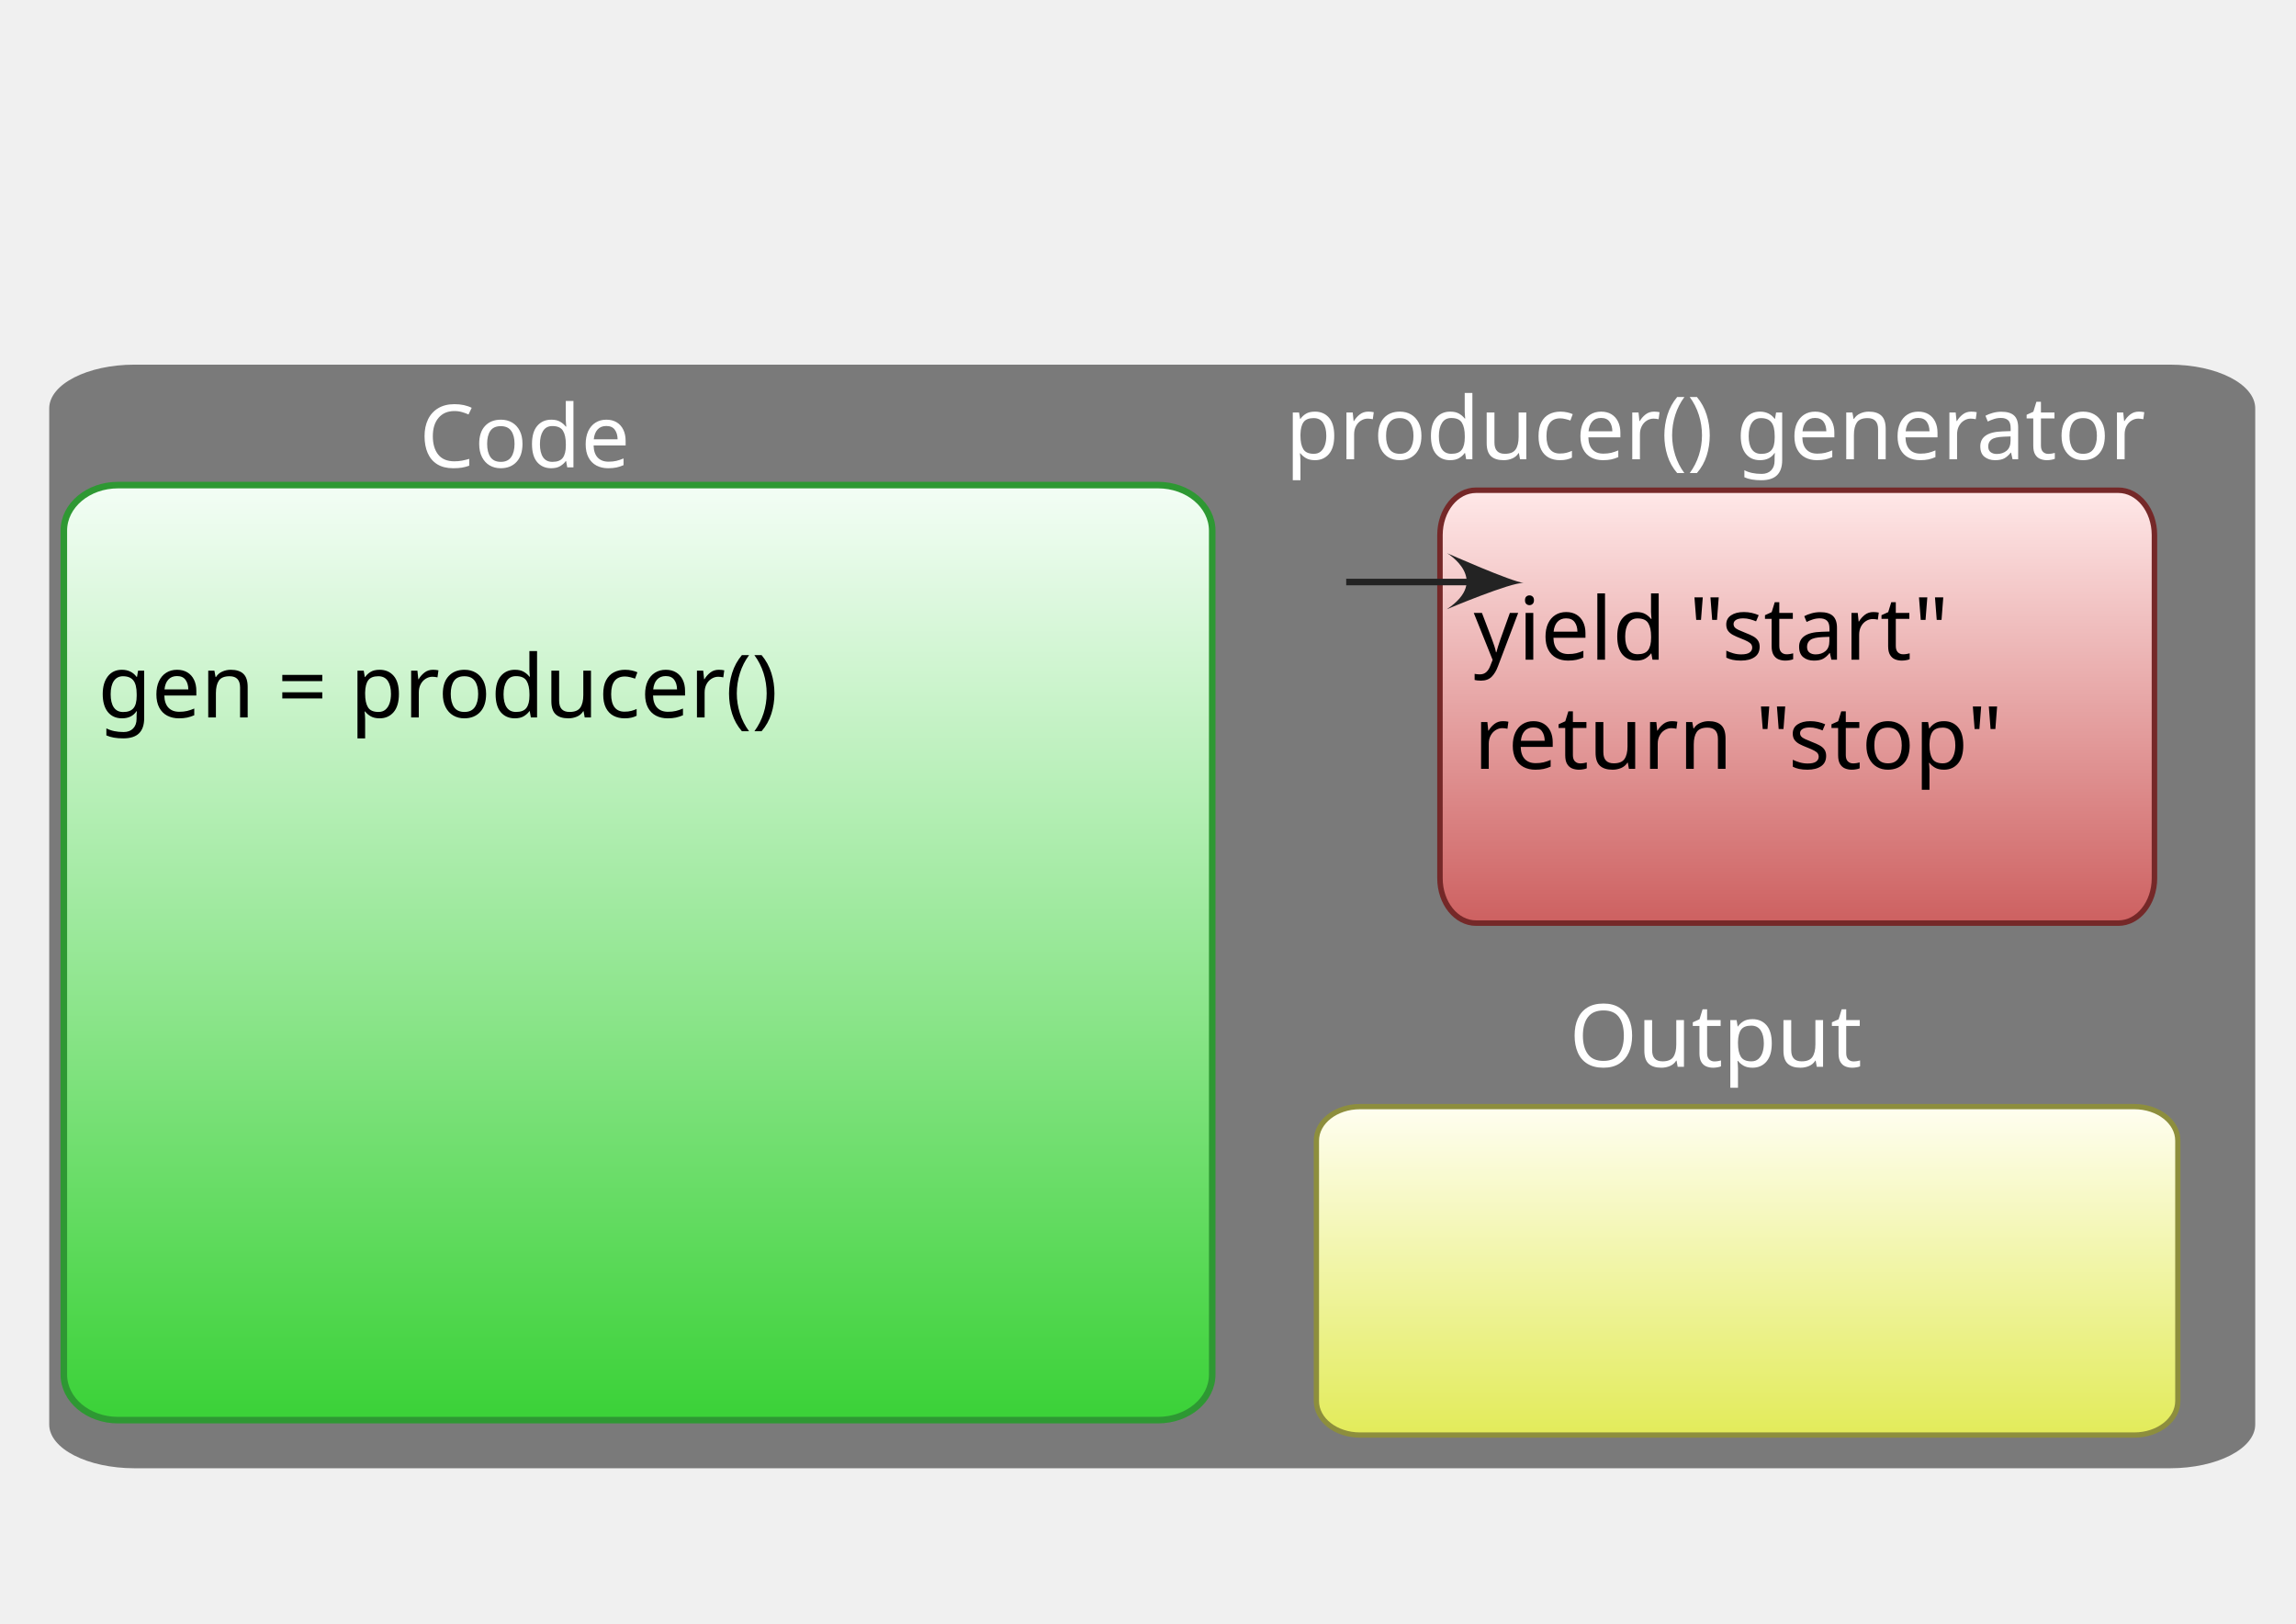
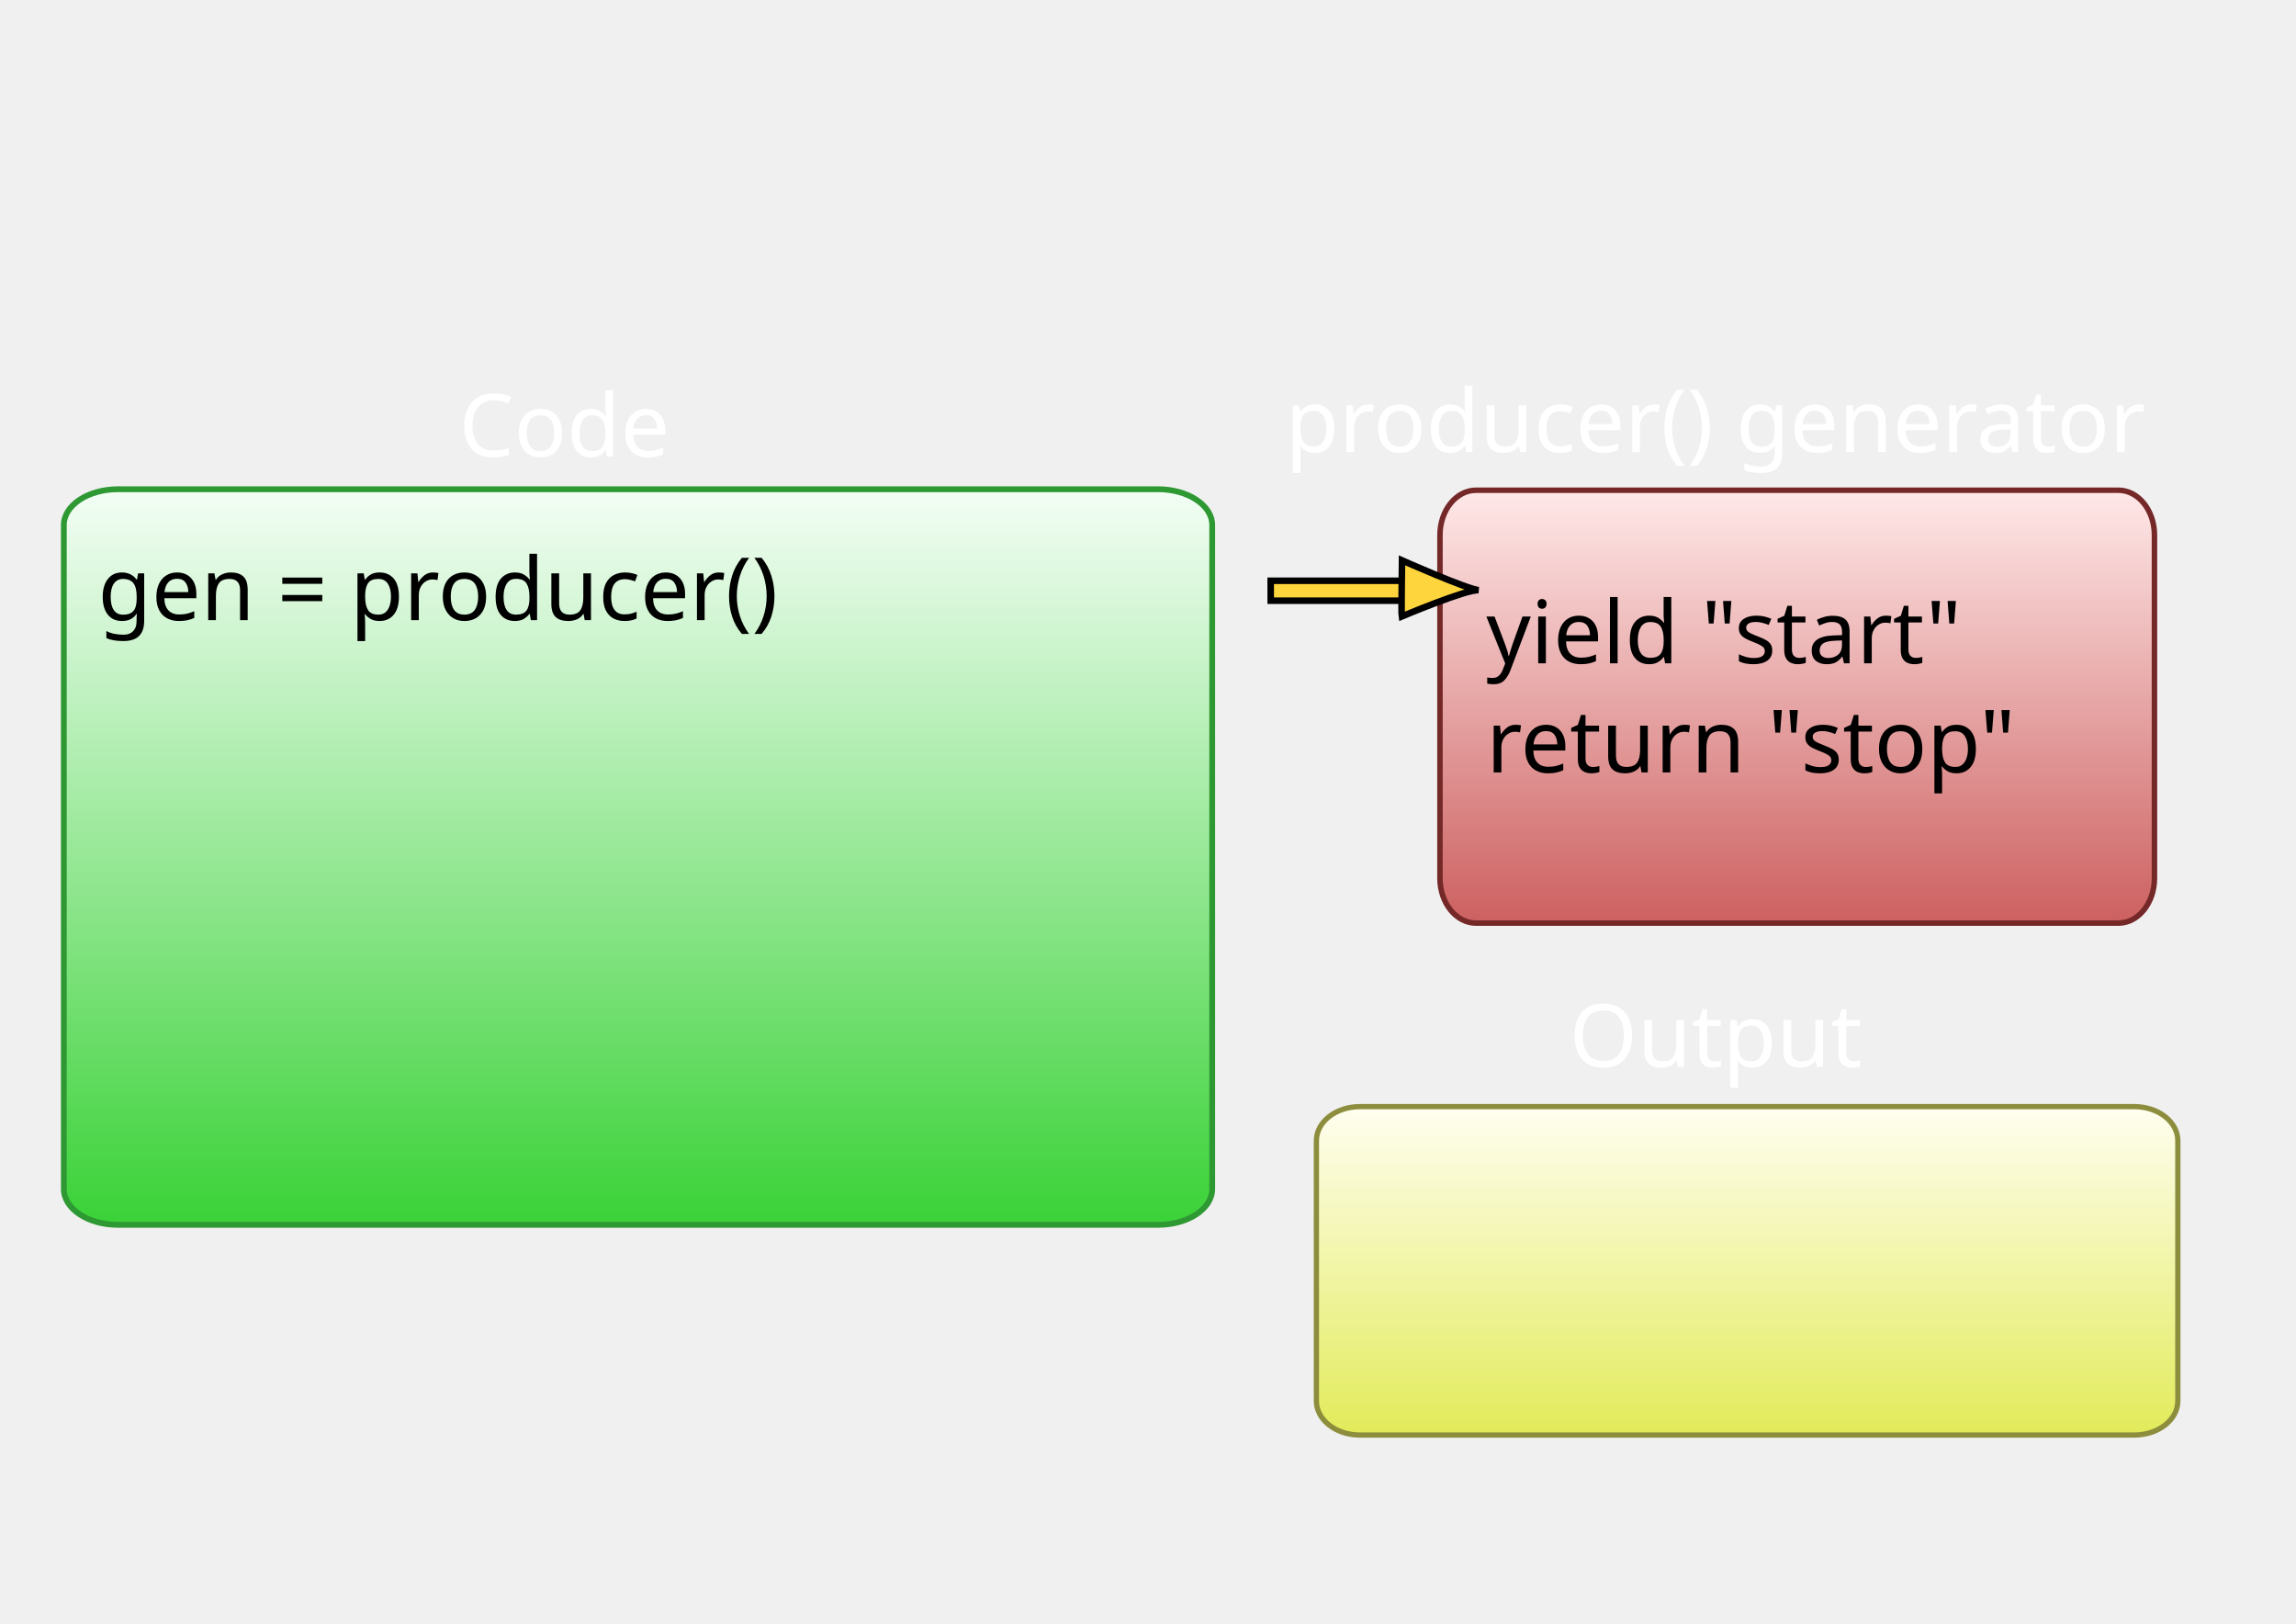
<svg xmlns="http://www.w3.org/2000/svg" xmlns:xlink="http://www.w3.org/1999/xlink" version="1.1" id="svg2" height="744.094" width="1052.362">
  <defs id="defs4">
    <linearGradient id="linearGradient12126">
      <stop style="stop-color:#ffe8e8;stop-opacity:1;" offset="0" id="stop12128" />
      <stop style="stop-color:#cd6060;stop-opacity:1;" offset="1" id="stop12130" />
    </linearGradient>
    <marker orient="auto" refY="0" refX="0" id="DotL" style="overflow:visible">
      <path id="path3982" d="m -2.5,-1 c 0,2.76 -2.24,5 -5,5 -2.76,0 -5,-2.24 -5,-5 0,-2.76 2.24,-5 5,-5 2.76,0 5,2.24 5,5 z" style="fill-rule:evenodd;stroke:#000000;stroke-width:1pt" transform="matrix(0.8,0,0,0.8,5.92,0.8)" />
    </marker>
    <marker id="RazorWire" refX="0" refY="0" orient="auto" style="overflow:visible">
      <path id="path4153" transform="scale(0.8,0.8)" style="fill:#808080;fill-opacity:1;fill-rule:evenodd;stroke:#000000;stroke-width:0.1pt" d="m 0.023,-0.74 0,1.438 -7.781,2.313 18.437,0 -7.187,-2.313 0,-1.438 7.25,-2.156 -18.469,0 7.75,2.156 z" />
    </marker>
    <marker orient="auto" refY="0" refX="0" id="Arrow2Lend" style="overflow:visible">
      <path id="path3942" style="fill-rule:evenodd;stroke-width:0.625;stroke-linejoin:round" d="M 8.719,4.034 -2.207,0.016 8.719,-4.002 c -1.745,2.372 -1.735,5.617 -6e-7,8.035 z" transform="matrix(-1.1,0,0,-1.1,-1.1,0)" />
    </marker>
    <marker orient="auto" refY="0" refX="0" id="Arrow1Lend" style="overflow:visible">
      <path id="path3924" d="M 0,0 5,-5 -12.5,0 5,5 0,0 z" style="fill-rule:evenodd;stroke:#000000;stroke-width:1pt" transform="matrix(-0.8,0,0,-0.8,-10,0)" />
    </marker>
    <linearGradient id="linearGradient3765">
      <stop id="stop3767" offset="0" style="stop-color:#f2feff;stop-opacity:1;" />
      <stop id="stop3769" offset="1" style="stop-color:#41b6ce;stop-opacity:1;" />
    </linearGradient>
    <linearGradient id="linearGradient3755">
      <stop style="stop-color:#b8f1f1;stop-opacity:1;" offset="0" id="stop3757" />
      <stop style="stop-color:#5ac5da;stop-opacity:1;" offset="1" id="stop3759" />
    </linearGradient>
    <linearGradient xlink:href="#linearGradient3765" id="linearGradient3761" x1="328.5" y1="172.362" x2="334.357" y2="552.362" gradientUnits="userSpaceOnUse" gradientTransform="matrix(0.6143788,0,0,0.4866711,176.4746,449.7801)" />
    <linearGradient xlink:href="#linearGradient3765-7" id="linearGradient3761-8" x1="328.5" y1="172.362" x2="334.357" y2="552.362" gradientUnits="userSpaceOnUse" gradientTransform="matrix(0.6143788,0,0,0.6431323,188.5043,-52.64542)" />
    <linearGradient id="linearGradient3765-7">
      <stop id="stop3767-4" offset="0" style="stop-color:#f2fdf4;stop-opacity:1;" />
      <stop id="stop3769-3" offset="1" style="stop-color:#3cd239;stop-opacity:1;" />
    </linearGradient>
-     <linearGradient y2="548.954" x2="328.5" y1="172.362" x1="328.5" gradientTransform="matrix(1.04673,0,0,1.119219,-60.46266,340.8581)" gradientUnits="userSpaceOnUse" id="linearGradient5906" xlink:href="#linearGradient3765-7" />
+     <linearGradient y2="548.954" x2="328.5" y1="172.362" x1="328.5" gradientTransform="matrix(1.04673,0,0,0.8804904,-60.46266,383.2202)" gradientUnits="userSpaceOnUse" id="linearGradient5906" xlink:href="#linearGradient3765-7" />
    <marker orient="auto" refY="0" refX="0" id="Arrow1Lend-4" style="overflow:visible">
      <path id="path3924-0" d="M 0,0 5,-5 -12.5,0 5,5 0,0 z" style="fill-rule:evenodd;stroke:#000000;stroke-width:1pt" transform="matrix(-0.8,0,0,-0.8,-10,0)" />
    </marker>
    <linearGradient xlink:href="#linearGradient12126" id="linearGradient12140" x1="879.429" y1="523.279" x2="879.429" y2="707.26" gradientUnits="userSpaceOnUse" gradientTransform="matrix(0.7427041,0,0,1.078099,195.1382,-30.84634)" />
    <linearGradient xlink:href="#linearGradient12126-6" id="linearGradient12140-4" x1="879.429" y1="523.279" x2="883.507" y2="706.591" gradientUnits="userSpaceOnUse" gradientTransform="matrix(0.9957622,0,0,1.142415,-67.42616,-69.40973)" />
    <linearGradient id="linearGradient12126-6">
      <stop style="stop-color:#fffef0;stop-opacity:1;" offset="0" id="stop12128-6" />
      <stop style="stop-color:#e2eb59;stop-opacity:1;" offset="1" id="stop12130-1" />
    </linearGradient>
    <linearGradient y2="707.709" x2="879.429" y1="523.279" x1="879.429" gradientTransform="matrix(0.8954408,0,0,0.8179006,42.90365,387.6943)" gradientUnits="userSpaceOnUse" id="linearGradient12157" xlink:href="#linearGradient12126-6" />
  </defs>
  <g id="layer1" transform="translate(0,-308.2677)">
-     <rect style="fill:#7a7a7a;fill-opacity:1;fill-rule:nonzero;stroke:none" id="rect7304" width="1011.113" height="505.758" x="22.56" y="475.371" rx="39.121" ry="20.051" />
-     <rect style="fill:url(#linearGradient5906);fill-opacity:1;fill-rule:nonzero;stroke:#2e9833;stroke-width:3;stroke-linecap:butt;stroke-linejoin:round;stroke-miterlimit:4;stroke-opacity:1;stroke-dasharray:none" id="rect2985-0" width="526.356" height="428.501" x="29.257" y="530.571" rx="24.822" ry="20.862" />
-     <text xml:space="preserve" style="font-size:40px;font-style:normal;font-variant:normal;font-weight:normal;font-stretch:normal;line-height:125%;letter-spacing:0px;word-spacing:0px;fill:#ffffff;fill-opacity:1;stroke:none;font-family:Comfortaa;-inkscape-font-specification:Comfortaa" x="589.138" y="518.748" id="text3771-4">
-       <tspan id="tspan3773-6" x="589.138" y="518.748">producer() generator</tspan>
+     <rect style="fill:url(#linearGradient5906);fill-opacity:1;fill-rule:nonzero;stroke:#2e9833;stroke-width:2.661;stroke-linecap:butt;stroke-linejoin:round;stroke-miterlimit:4;stroke-opacity:1;stroke-dasharray:none" id="rect2985-0" width="526.356" height="337.102" x="29.257" y="532.468" rx="24.822" ry="16.412" />
+     <text xml:space="preserve" style="font-size:40px;font-style:normal;font-variant:normal;font-weight:normal;font-stretch:normal;line-height:125%;letter-spacing:0px;word-spacing:0px;fill:#ffffff;fill-opacity:1;stroke:none;font-family:Comfortaa;-inkscape-font-specification:Comfortaa" x="589.138" y="515.446" id="text3771-4">
+       <tspan id="tspan3773-6" x="589.138" y="515.446">producer() generator</tspan>
    </text>
    <rect style="fill:url(#linearGradient12140);fill-opacity:1;fill-rule:nonzero;stroke:#752828;stroke-width:2.517;stroke-linecap:butt;stroke-linejoin:round;stroke-miterlimit:4;stroke-opacity:1;stroke-dasharray:none" id="rect11120-3" width="327.482" height="198.385" x="660.003" y="532.922" rx="16.551" ry="20.564" />
-     <text xml:space="preserve" style="font-size:40px;font-style:normal;font-weight:normal;line-height:125%;letter-spacing:0px;word-spacing:0px;fill:#ffffff;fill-opacity:1;stroke:none;font-family:Sans" x="192.152" y="522.439" id="text5865-6-8-9">
-       <tspan x="192.152" y="522.439" style="font-style:normal;font-variant:normal;font-weight:normal;font-stretch:normal;fill:#ffffff;fill-opacity:1;font-family:Comfortaa;-inkscape-font-specification:Comfortaa" id="tspan11114-1">Code</tspan>
+     <text xml:space="preserve" style="font-size:40px;font-style:normal;font-weight:normal;line-height:125%;letter-spacing:0px;word-spacing:0px;fill:#ffffff;fill-opacity:1;stroke:none;font-family:Sans" x="210.318" y="517.485" id="text5865-6-8-9">
+       <tspan x="210.318" y="517.485" style="font-style:normal;font-variant:normal;font-weight:normal;font-stretch:normal;fill:#ffffff;fill-opacity:1;font-family:Comfortaa;-inkscape-font-specification:Comfortaa" id="tspan11114-1">Code</tspan>
    </text>
-     <text xml:space="preserve" style="font-size:40px;font-style:normal;font-weight:normal;line-height:125%;letter-spacing:0px;word-spacing:0px;fill:#000000;fill-opacity:1;stroke:none;font-family:Sans" x="44.879" y="637.044" id="text5865-6">
-       <tspan x="44.879" y="637.044" style="font-style:normal;font-variant:normal;font-weight:normal;font-stretch:normal;fill:#000000;fill-opacity:1;font-family:Comfortaa;-inkscape-font-specification:Comfortaa" id="tspan3961">gen = producer()</tspan>
+     <text xml:space="preserve" style="font-size:40px;font-style:normal;font-weight:normal;line-height:125%;letter-spacing:0px;word-spacing:0px;fill:#000000;fill-opacity:1;stroke:none;font-family:Sans" x="44.879" y="592.455" id="text5865-6">
+       <tspan x="44.879" y="592.455" style="font-style:normal;font-variant:normal;font-weight:normal;font-stretch:normal;fill:#000000;fill-opacity:1;font-family:Comfortaa;-inkscape-font-specification:Comfortaa" id="tspan3961">gen = producer()</tspan>
    </text>
    <rect style="fill:url(#linearGradient12157);fill-opacity:1;fill-rule:nonzero;stroke:#8d8e3d;stroke-width:2.407;stroke-linecap:butt;stroke-linejoin:round;stroke-miterlimit:4;stroke-opacity:1;stroke-dasharray:none" id="rect11120-3-8" width="394.828" height="150.505" x="603.368" y="815.398" rx="19.954" ry="15.601" />
    <text xml:space="preserve" style="font-size:40px;font-style:normal;font-weight:normal;line-height:125%;letter-spacing:0px;word-spacing:0px;fill:#ffffff;fill-opacity:1;stroke:none;font-family:Sans" x="719.28" y="797.167" id="text5865-6-8-9-4">
      <tspan x="719.28" y="797.167" style="font-style:normal;font-variant:normal;font-weight:normal;font-stretch:normal;fill:#ffffff;fill-opacity:1;font-family:Comfortaa;-inkscape-font-specification:Comfortaa" id="tspan11114-1-1">Output</tspan>
    </text>
-     <text xml:space="preserve" style="font-size:40px;font-style:normal;font-variant:normal;font-weight:normal;font-stretch:normal;line-height:125%;letter-spacing:0px;word-spacing:0px;fill:#000000;fill-opacity:1;stroke:none;font-family:Comfortaa;-inkscape-font-specification:Comfortaa" x="675.448" y="610.596" id="text12274">
-       <tspan x="675.448" y="610.596" id="tspan3147">yield "start"</tspan>
-       <tspan x="675.448" y="660.596" id="tspan3149">return "stop"</tspan>
+     <text xml:space="preserve" style="font-size:40px;font-style:normal;font-variant:normal;font-weight:normal;font-stretch:normal;line-height:125%;letter-spacing:0px;word-spacing:0px;fill:#000000;fill-opacity:1;stroke:none;font-family:Comfortaa;-inkscape-font-specification:Comfortaa" x="681.228" y="612.247" id="text12274">
+       <tspan x="681.228" y="612.247" id="tspan3147">yield "start"</tspan>
+       <tspan x="681.228" y="662.247" id="tspan3149">return "stop"</tspan>
    </text>
-     <g id="g3969" transform="translate(54.49827,4.954393)">
-       <path id="path5299-9" d="m 562.528,570.044 63.305,0" style="fill:#faff4f;fill-opacity:1;fill-rule:nonzero;stroke:#232323;stroke-width:3;stroke-linecap:butt;stroke-linejoin:round;stroke-miterlimit:4;stroke-opacity:1;stroke-dasharray:none;marker-end:none" />
-       <path id="path7308-2" d="m 608.75,556.809 c 0,0 29.705,13.182 35.206,13.65 -5.698,-0.468 -35.335,12.068 -35.335,12.068 20.433,-13.571 0.129,-25.719 0.129,-25.719 z" style="fill:#232323;fill-opacity:1;fill-rule:nonzero;stroke:none" />
-     </g>
+     <rect style="fill:#ffd53d;fill-opacity:1;stroke:#000000;stroke-width:3;stroke-miterlimit:4;stroke-opacity:1;stroke-dasharray:none" id="rect12135" width="72.387" height="9.131" x="582.418" y="574.415" rx="0" ry="0" />
+     <path style="fill:#ffd53d;fill-opacity:1;fill-rule:nonzero;stroke:#000000;stroke-width:3;stroke-miterlimit:4;stroke-opacity:1;stroke-dasharray:none" d="m 642.605,565.066 c 0,0 29.705,13.182 35.206,13.65 -5.698,-0.468 -35.335,12.068 -35.335,12.068 -0.21,-1.185 0.129,-25.719 0.129,-25.719 z" id="path7308-2" />
  </g>
</svg>
